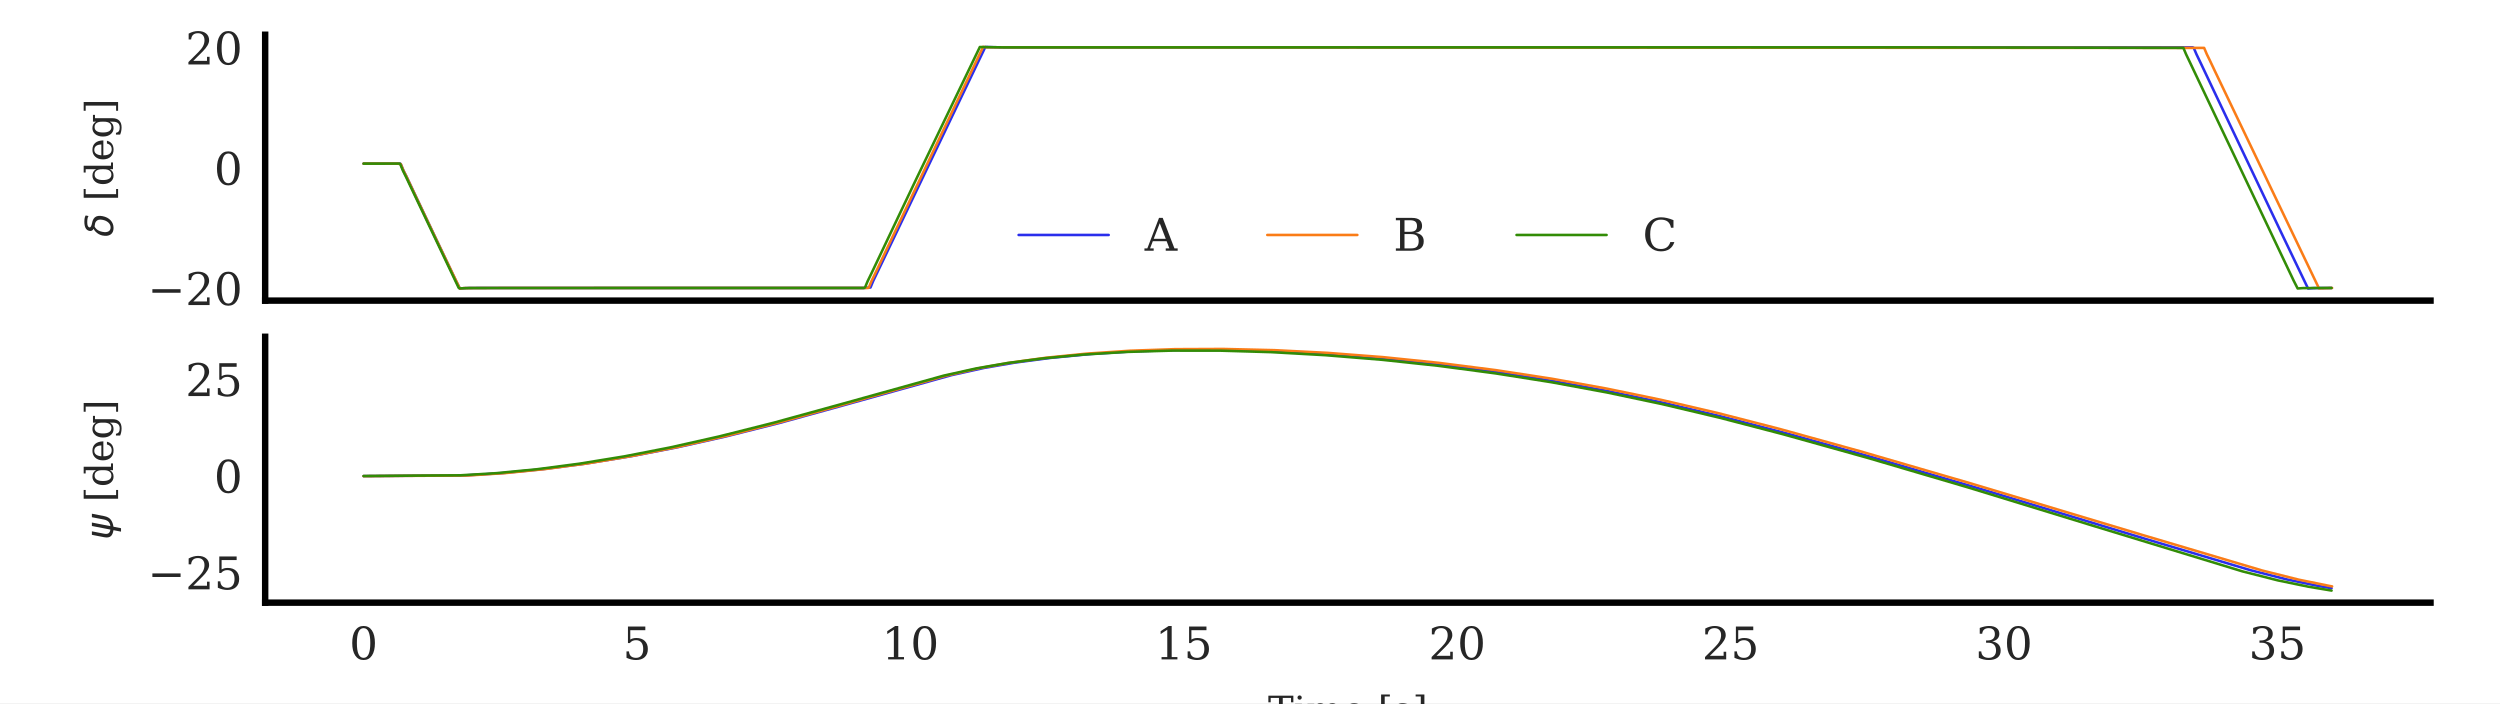
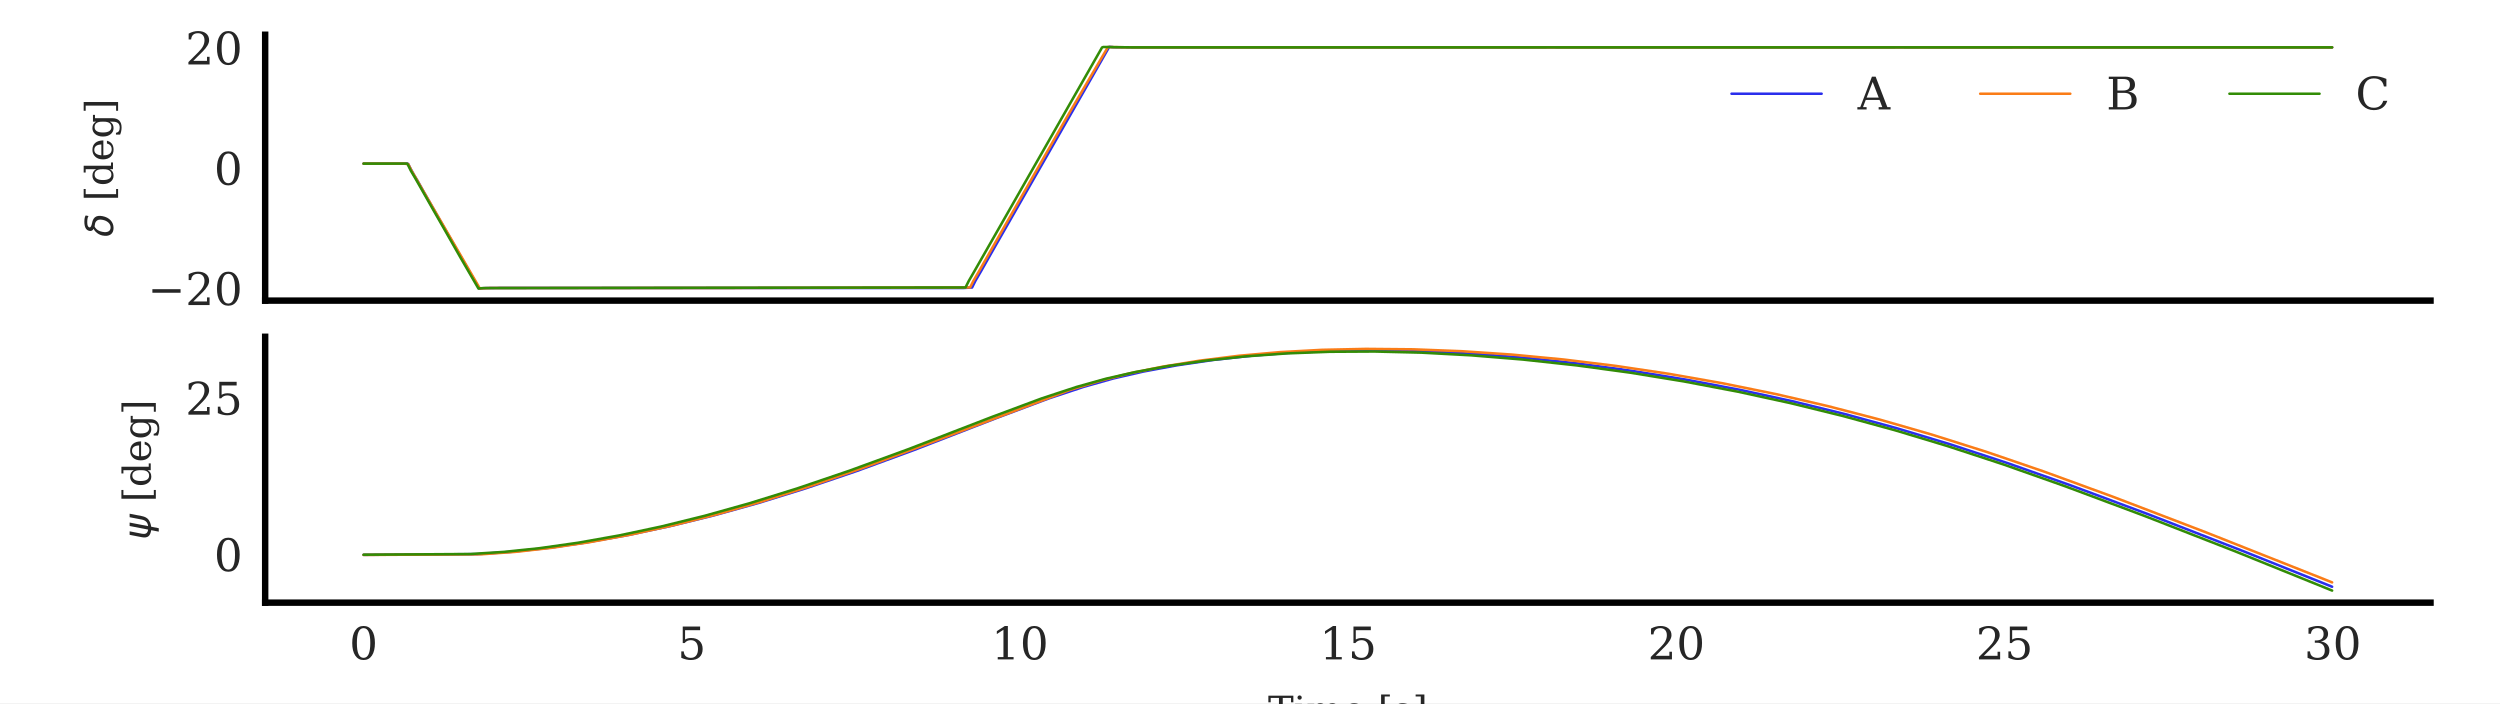
<svg xmlns="http://www.w3.org/2000/svg" xmlns:xlink="http://www.w3.org/1999/xlink" width="388.619pt" height="109.312pt" viewBox="0 0 388.619 109.312" version="1.1">
  <defs>
    <style type="text/css">*{stroke-linejoin: round; stroke-linecap: butt}</style>
  </defs>
  <g id="figure_1">
    <g id="patch_1">
      <path d="M 0 109.312  L 388.619 109.312  L 388.619 0  L 0 0  z " style="fill: #ffffff" />
    </g>
    <g id="axes_1">
      <g id="patch_2">
        <path d="M 41.22 46.73  L 377.819 46.73  L 377.819 5.4  L 41.22 5.4  z " style="fill: #ffffff" />
      </g>
      <g id="matplotlib.axis_1">
        <g id="xtick_1">
          <g id="line2d_1" />
        </g>
        <g id="xtick_2">
          <g id="line2d_2" />
        </g>
        <g id="xtick_3">
          <g id="line2d_3" />
        </g>
        <g id="xtick_4">
          <g id="line2d_4" />
        </g>
        <g id="xtick_5">
          <g id="line2d_5" />
        </g>
        <g id="xtick_6">
          <g id="line2d_6" />
        </g>
        <g id="xtick_7">
          <g id="line2d_7" />
        </g>
-         <g id="xtick_8">
-           <g id="line2d_8" />
-         </g>
      </g>
      <g id="matplotlib.axis_2">
        <g id="ytick_1">
-           <g id="line2d_9" />
+           <g id="line2d_8" />
          <g id="text_1">
            <g style="fill: #262626" transform="translate(22.94672 47.42455) scale(0.07 -0.07)">
              <defs>
                <path id="DejaVuSerif-2212" d="M 678 2259  L 4684 2259  L 4684 1753  L 678 1753  L 678 2259  z " transform="scale(0.015625)" />
                <path id="DejaVuSerif-32" d="M 819 3553  L 469 3553  L 469 4384  Q 803 4563 1142 4656  Q 1481 4750 1806 4750  Q 2534 4750 2956 4397  Q 3378 4044 3378 3438  Q 3378 2753 2422 1800  Q 2347 1728 2309 1691  L 1131 513  L 3078 513  L 3078 1088  L 3444 1088  L 3444 0  L 434 0  L 434 341  L 1850 1753  Q 2319 2222 2519 2614  Q 2719 3006 2719 3438  Q 2719 3909 2473 4175  Q 2228 4441 1797 4441  Q 1350 4441 1106 4219  Q 863 3997 819 3553  z " transform="scale(0.015625)" />
                <path id="DejaVuSerif-30" d="M 2034 219  Q 2513 219 2750 744  Q 2988 1269 2988 2328  Q 2988 3391 2750 3916  Q 2513 4441 2034 4441  Q 1556 4441 1318 3916  Q 1081 3391 1081 2328  Q 1081 1269 1318 744  Q 1556 219 2034 219  z M 2034 -91  Q 1275 -91 848 546  Q 422 1184 422 2328  Q 422 3475 848 4112  Q 1275 4750 2034 4750  Q 2797 4750 3222 4112  Q 3647 3475 3647 2328  Q 3647 1184 3222 546  Q 2797 -91 2034 -91  z " transform="scale(0.015625)" />
              </defs>
              <use xlink:href="#DejaVuSerif-2212" />
              <use xlink:href="#DejaVuSerif-32" x="83.789" />
              <use xlink:href="#DejaVuSerif-30" x="147.412" />
            </g>
          </g>
        </g>
        <g id="ytick_2">
-           <g id="line2d_10" />
+           <g id="line2d_9" />
          <g id="text_2">
            <g style="fill: #262626" transform="translate(33.26625 28.72265) scale(0.07 -0.07)">
              <use xlink:href="#DejaVuSerif-30" />
            </g>
          </g>
        </g>
        <g id="ytick_3">
-           <g id="line2d_11" />
+           <g id="line2d_10" />
          <g id="text_3">
            <g style="fill: #262626" transform="translate(28.8125 10.02075) scale(0.07 -0.07)">
              <use xlink:href="#DejaVuSerif-32" />
              <use xlink:href="#DejaVuSerif-30" x="63.623" />
            </g>
          </g>
        </g>
        <g id="text_4">
          <g style="fill: #262626" transform="translate(17.56672 36.83521) rotate(-90) scale(0.06 -0.06)">
            <defs>
              <path id="DejaVuSans-Oblique-3b4" d="M 3472 4053  Q 3197 4272 2450 4272  Q 1659 4272 1588 3906  Q 1531 3619 2328 3469  Q 2953 3353 3253 3003  Q 3616 2581 3447 1716  Q 3284 888 2763 400  Q 2238 -91 1488 -91  Q 741 -91 406 400  Q 72 888 241 1747  Q 363 2384 891 2900  Q 1097 3100 1353 3213  Q 913 3459 1000 3900  Q 1166 4750 2544 4750  Q 3234 4750 3566 4531  L 3472 4053  z M 1753 3056  Q 1525 2966 1306 2738  Q 969 2384 847 1747  Q 722 1113 919 756  Q 1119 397 1584 397  Q 2044 397 2381 759  Q 2722 1122 2838 1716  Q 2956 2338 2731 2638  Q 2491 2959 2103 2994  Q 1906 3013 1753 3056  z " transform="scale(0.015625)" />
              <path id="DejaVuSerif-20" transform="scale(0.015625)" />
              <path id="DejaVuSerif-5b" d="M 550 4863  L 2003 4863  L 2003 4531  L 1147 4531  L 1147 -513  L 2003 -513  L 2003 -844  L 550 -844  L 550 4863  z " transform="scale(0.015625)" />
              <path id="DejaVuSerif-64" d="M 3359 331  L 3909 331  L 3909 0  L 2784 0  L 2784 519  Q 2616 206 2355 57  Q 2094 -91 1709 -91  Q 1097 -91 708 395  Q 319 881 319 1663  Q 319 2444 706 2928  Q 1094 3413 1709 3413  Q 2094 3413 2355 3264  Q 2616 3116 2784 2803  L 2784 4531  L 2241 4531  L 2241 4863  L 3359 4863  L 3359 331  z M 2784 1497  L 2784 1825  Q 2784 2422 2554 2737  Q 2325 3053 1888 3053  Q 1444 3053 1217 2703  Q 991 2353 991 1663  Q 991 975 1217 622  Q 1444 269 1888 269  Q 2325 269 2554 583  Q 2784 897 2784 1497  z " transform="scale(0.015625)" />
              <path id="DejaVuSerif-65" d="M 3469 1600  L 991 1600  L 991 1575  Q 991 903 1244 561  Q 1497 219 1991 219  Q 2369 219 2611 417  Q 2853 616 2950 1006  L 3413 1006  Q 3275 459 2904 184  Q 2534 -91 1931 -91  Q 1203 -91 761 389  Q 319 869 319 1663  Q 319 2450 753 2931  Q 1188 3413 1894 3413  Q 2647 3413 3050 2948  Q 3453 2484 3469 1600  z M 2791 1931  Q 2772 2513 2545 2808  Q 2319 3103 1894 3103  Q 1497 3103 1269 2806  Q 1041 2509 991 1931  L 2791 1931  z " transform="scale(0.015625)" />
              <path id="DejaVuSerif-67" d="M 3359 2988  L 3359 72  Q 3359 -644 2965 -1033  Q 2572 -1422 1844 -1422  Q 1516 -1422 1216 -1362  Q 916 -1303 641 -1184  L 641 -488  L 941 -488  Q 997 -813 1206 -963  Q 1416 -1113 1806 -1113  Q 2313 -1113 2548 -827  Q 2784 -541 2784 72  L 2784 519  Q 2616 206 2355 57  Q 2094 -91 1709 -91  Q 1097 -91 708 395  Q 319 881 319 1663  Q 319 2444 706 2928  Q 1094 3413 1709 3413  Q 2094 3413 2355 3264  Q 2616 3116 2784 2803  L 2784 3322  L 3909 3322  L 3909 2988  L 3359 2988  z M 2784 1825  Q 2784 2422 2554 2737  Q 2325 3053 1888 3053  Q 1444 3053 1217 2703  Q 991 2353 991 1663  Q 991 975 1217 622  Q 1444 269 1888 269  Q 2325 269 2554 583  Q 2784 897 2784 1497  L 2784 1825  z " transform="scale(0.015625)" />
              <path id="DejaVuSerif-5d" d="M 1947 4863  L 1947 -844  L 494 -844  L 494 -513  L 1350 -513  L 1350 4531  L 494 4531  L 494 4863  L 1947 4863  z " transform="scale(0.015625)" />
            </defs>
            <use xlink:href="#DejaVuSans-Oblique-3b4" transform="translate(0 0.015625)" />
            <use xlink:href="#DejaVuSerif-20" transform="translate(61.18164 0.015625)" />
            <use xlink:href="#DejaVuSerif-5b" transform="translate(92.96875 0.015625)" />
            <use xlink:href="#DejaVuSerif-64" transform="translate(131.9824 0.015625)" />
            <use xlink:href="#DejaVuSerif-65" transform="translate(195.9961 0.015625)" />
            <use xlink:href="#DejaVuSerif-67" transform="translate(255.1758 0.015625)" />
            <use xlink:href="#DejaVuSerif-5d" transform="translate(319.1895 0.015625)" />
          </g>
        </g>
      </g>
+       <g id="line2d_11">
+         <path d="M 56.52 25.434  L 63.356 25.434  L 63.458 25.51  L 63.866 26.317  L 64.377 27.245  L 64.887 28.08  L 65.805 29.726  L 68.254 34.014  L 74.478 44.844  L 75.6 44.78  L 77.641 44.766  L 108.761 44.764  L 119.067 44.764  L 149.779 44.765  L 151.106 44.688  L 151.615 43.668  L 152.534 42.088  L 155.085 37.597  L 172.43 7.279  L 173.145 7.346  L 181.818 7.362  L 212.121 7.361  L 218.346 7.361  L 233.855 7.361  L 244.16 7.362  L 275.382 7.361  L 285.688 7.362  L 290.892 7.361  L 298.646 7.36  L 314.257 7.361  L 344.97 7.361  L 355.173 7.361  L 362.519 7.362  L 362.519 7.362  " clip-path="url(#pf65af6b427)" style="fill: none; stroke: #2a2eec; stroke-width: 0.4; stroke-linecap: round" />
+       </g>
      <g id="line2d_12">
-         <path d="M 56.52 25.434  L 62.215 25.434  L 62.3 25.51  L 62.725 26.544  L 63.15 27.376  L 65.105 31.513  L 70.885 43.676  L 71.48 44.844  L 72.415 44.78  L 74.115 44.766  L 100.04 44.764  L 108.625 44.764  L 134.21 44.765  L 135.315 44.688  L 135.74 43.668  L 136.59 41.899  L 153.165 7.302  L 155.46 7.363  L 160.645 7.364  L 167.275 7.361  L 180.11 7.361  L 188.61 7.36  L 193.795 7.362  L 219.805 7.361  L 232.725 7.361  L 258.65 7.36  L 265.11 7.362  L 278.03 7.361  L 303.614 7.362  L 310.074 7.361  L 335.659 7.36  L 340.844 7.361  L 341.014 7.446  L 341.439 8.442  L 342.119 9.855  L 343.904 13.624  L 352.744 32.231  L 354.954 36.876  L 358.779 44.847  L 359.715 44.783  L 362.434 44.763  L 362.434 44.763  " clip-path="url(#p3e5d89dca1)" style="fill: none; stroke: #2a2eec; stroke-width: 0.4; stroke-linecap: round" />
+         <path d="M 56.52 25.434  L 62.744 25.432  L 63.458 25.508  L 63.968 26.544  L 64.274 27.047  L 65.601 29.359  L 74.58 44.828  L 76.314 44.769  L 106.108 44.766  L 113.863 44.764  L 150.799 44.684  L 151.31 43.672  L 152.126 42.274  L 155.697 35.99  L 158.146 31.701  L 164.268 20.979  L 165.798 18.292  L 172.226 7.311  L 175.185 7.36  L 190.694 7.361  L 205.795 7.361  L 213.448 7.36  L 223.957 7.363  L 239.671 7.361  L 270.383 7.361  L 301.197 7.361  L 362.519 7.363  L 362.519 7.363  " clip-path="url(#pf65af6b427)" style="fill: none; stroke: #fa7c17; stroke-width: 0.4; stroke-linecap: round" />
      </g>
      <g id="line2d_13">
-         <path d="M 56.52 25.434  L 61.705 25.432  L 62.3 25.508  L 62.725 26.544  L 63.15 27.378  L 64.68 30.629  L 67.995 37.595  L 71.48 44.852  L 72.075 44.786  L 78.195 44.764  L 103.695 44.764  L 108.88 44.766  L 115.34 44.765  L 134.975 44.766  L 135.06 44.684  L 135.485 43.672  L 136.25 42.088  L 138.12 38.139  L 141.775 30.452  L 145.6 22.403  L 152.825 7.283  L 153.335 7.348  L 342.629 7.449  L 343.054 8.452  L 343.479 9.318  L 344.329 11.113  L 360.479 44.822  L 362.519 44.764  L 362.519 44.764  " clip-path="url(#p3e5d89dca1)" style="fill: none; stroke: #fa7c17; stroke-width: 0.4; stroke-linecap: round" />
-       </g>
-       <g id="line2d_14">
-         <path d="M 56.52 25.434  L 62.13 25.433  L 62.215 25.501  L 62.64 26.542  L 63.15 27.573  L 63.745 28.831  L 71.31 44.76  L 71.48 44.827  L 73.01 44.772  L 97.15 44.765  L 103.61 44.765  L 129.11 44.764  L 134.295 44.766  L 134.465 44.684  L 134.89 43.669  L 135.57 42.27  L 139.99 32.959  L 142.455 27.78  L 152.315 7.305  L 156.225 7.365  L 169.485 7.361  L 177.985 7.362  L 190.905 7.361  L 197.365 7.362  L 210.285 7.36  L 223.205 7.362  L 229.665 7.361  L 242.5 7.362  L 255.42 7.36  L 264.005 7.361  L 270.465 7.36  L 296.474 7.361  L 339.4 7.445  L 339.825 8.446  L 340.419 9.689  L 344.754 18.816  L 347.389 24.351  L 356.569 43.675  L 357.164 44.841  L 358.014 44.785  L 360.734 44.766  L 362.434 44.765  L 362.434 44.765  " clip-path="url(#p3e5d89dca1)" style="fill: none; stroke: #328c06; stroke-width: 0.4; stroke-linecap: round" />
+         <path d="M 56.52 25.434  L 63.254 25.433  L 63.356 25.501  L 63.867 26.542  L 64.479 27.573  L 65.091 28.642  L 67.54 32.955  L 68.662 34.909  L 71.621 40.105  L 74.376 44.851  L 75.09 44.78  L 150.085 44.684  L 150.595 43.669  L 151.309 42.438  L 153.35 38.862  L 157.329 31.89  L 159.37 28.309  L 171.308 7.379  L 171.512 7.305  L 176.206 7.365  L 192.123 7.361  L 202.326 7.362  L 217.835 7.361  L 225.59 7.362  L 241.099 7.36  L 256.608 7.362  L 264.363 7.361  L 279.77 7.362  L 295.279 7.36  L 305.585 7.361  L 313.339 7.36  L 344.561 7.361  L 362.519 7.362  L 362.519 7.362  " clip-path="url(#pf65af6b427)" style="fill: none; stroke: #328c06; stroke-width: 0.4; stroke-linecap: round" />
      </g>
      <g id="patch_3">
        <path d="M 41.22 46.73  L 41.22 5.4  " style="fill: none; stroke: #000000; stroke-linejoin: miter; stroke-linecap: square" />
      </g>
      <g id="patch_4">
        <path d="M 41.22 46.73  L 377.819 46.73  " style="fill: none; stroke: #000000; stroke-linejoin: miter; stroke-linecap: square" />
      </g>
      <g id="legend_1">
+         <g id="line2d_14">
+           <path d="M 269.164 14.569  L 276.164 14.569  L 283.164 14.569  " style="fill: none; stroke: #2a2eec; stroke-width: 0.4; stroke-linecap: round" />
+         </g>
+         <g id="text_5">
+           <g style="fill: #262626" transform="translate(288.764 17.01891) scale(0.07 -0.07)">
+             <defs>
+               <path id="DejaVuSerif-41" d="M 1281 1691  L 2994 1691  L 2138 3909  L 1281 1691  z M -38 0  L -38 331  L 372 331  L 2034 4666  L 2559 4666  L 4225 331  L 4684 331  L 4684 0  L 2988 0  L 2988 331  L 3506 331  L 3116 1356  L 1153 1356  L 763 331  L 1275 331  L 1275 0  L -38 0  z " transform="scale(0.015625)" />
+             </defs>
+             <use xlink:href="#DejaVuSerif-41" />
+           </g>
+         </g>
        <g id="line2d_15">
-           <path d="M 158.342 36.525  L 165.342 36.525  L 172.342 36.525  " style="fill: none; stroke: #2a2eec; stroke-width: 0.4; stroke-linecap: round" />
-         </g>
-         <g id="text_5">
-           <g style="fill: #262626" transform="translate(177.942 38.97463) scale(0.07 -0.07)">
-             <defs>
-               <path id="DejaVuSerif-41" d="M 1281 1691  L 2994 1691  L 2138 3909  L 1281 1691  z M -38 0  L -38 331  L 372 331  L 2034 4666  L 2559 4666  L 4225 331  L 4684 331  L 4684 0  L 2988 0  L 2988 331  L 3506 331  L 3116 1356  L 1153 1356  L 763 331  L 1275 331  L 1275 0  L -38 0  z " transform="scale(0.015625)" />
-             </defs>
-             <use xlink:href="#DejaVuSerif-41" />
+           <path d="M 307.819 14.569  L 314.819 14.569  L 321.819 14.569  " style="fill: none; stroke: #fa7c17; stroke-width: 0.4; stroke-linecap: round" />
+         </g>
+         <g id="text_6">
+           <g style="fill: #262626" transform="translate(327.4193 17.01891) scale(0.07 -0.07)">
+             <defs>
+               <path id="DejaVuSerif-42" d="M 1581 331  L 2516 331  Q 3078 331 3337 575  Q 3597 819 3597 1350  Q 3597 1878 3339 2120  Q 3081 2363 2516 2363  L 1581 2363  L 1581 331  z M 1581 2694  L 2375 2694  Q 2888 2694 3123 2891  Q 3359 3088 3359 3513  Q 3359 3941 3123 4136  Q 2888 4331 2375 4331  L 1581 4331  L 1581 2694  z M 353 0  L 353 331  L 947 331  L 947 4331  L 353 4331  L 353 4666  L 2656 4666  Q 3363 4666 3720 4377  Q 4078 4088 4078 3513  Q 4078 3097 3829 2850  Q 3581 2603 3103 2547  Q 3697 2472 4005 2167  Q 4313 1863 4313 1350  Q 4313 656 3875 328  Q 3438 0 2509 0  L 353 0  z " transform="scale(0.015625)" />
+             </defs>
+             <use xlink:href="#DejaVuSerif-42" />
          </g>
        </g>
        <g id="line2d_16">
-           <path d="M 196.997 36.525  L 203.997 36.525  L 210.997 36.525  " style="fill: none; stroke: #fa7c17; stroke-width: 0.4; stroke-linecap: round" />
-         </g>
-         <g id="text_6">
-           <g style="fill: #262626" transform="translate(216.5973 38.97463) scale(0.07 -0.07)">
-             <defs>
-               <path id="DejaVuSerif-42" d="M 1581 331  L 2516 331  Q 3078 331 3337 575  Q 3597 819 3597 1350  Q 3597 1878 3339 2120  Q 3081 2363 2516 2363  L 1581 2363  L 1581 331  z M 1581 2694  L 2375 2694  Q 2888 2694 3123 2891  Q 3359 3088 3359 3513  Q 3359 3941 3123 4136  Q 2888 4331 2375 4331  L 1581 4331  L 1581 2694  z M 353 0  L 353 331  L 947 331  L 947 4331  L 353 4331  L 353 4666  L 2656 4666  Q 3363 4666 3720 4377  Q 4078 4088 4078 3513  Q 4078 3097 3829 2850  Q 3581 2603 3103 2547  Q 3697 2472 4005 2167  Q 4313 1863 4313 1350  Q 4313 656 3875 328  Q 3438 0 2509 0  L 353 0  z " transform="scale(0.015625)" />
-             </defs>
-             <use xlink:href="#DejaVuSerif-42" />
-           </g>
-         </g>
-         <g id="line2d_17">
-           <path d="M 235.741 36.525  L 242.741 36.525  L 249.741 36.525  " style="fill: none; stroke: #328c06; stroke-width: 0.4; stroke-linecap: round" />
+           <path d="M 346.563 14.569  L 353.563 14.569  L 360.563 14.569  " style="fill: none; stroke: #328c06; stroke-width: 0.4; stroke-linecap: round" />
        </g>
        <g id="text_7">
-           <g style="fill: #262626" transform="translate(255.3412 38.97463) scale(0.07 -0.07)">
+           <g style="fill: #262626" transform="translate(366.1632 17.01891) scale(0.07 -0.07)">
            <defs>
              <path id="DejaVuSerif-43" d="M 4513 1234  Q 4306 581 3820 245  Q 3334 -91 2591 -91  Q 2134 -91 1743 65  Q 1353 222 1050 525  Q 700 875 529 1320  Q 359 1766 359 2328  Q 359 3416 987 4083  Q 1616 4750 2644 4750  Q 3025 4750 3456 4650  Q 3888 4550 4384 4347  L 4384 3272  L 4031 3272  Q 3916 3859 3567 4137  Q 3219 4416 2591 4416  Q 1844 4416 1459 3886  Q 1075 3356 1075 2328  Q 1075 1303 1459 773  Q 1844 244 2591 244  Q 3113 244 3450 492  Q 3788 741 3938 1234  L 4513 1234  z " transform="scale(0.015625)" />
            </defs>
            <use xlink:href="#DejaVuSerif-43" />
          </g>
        </g>
      </g>
    </g>
    <g id="axes_2">
      <g id="patch_5">
        <path d="M 41.22 93.682  L 377.819 93.682  L 377.819 52.351  L 41.22 52.351  z " style="fill: #ffffff" />
      </g>
      <g id="matplotlib.axis_3">
-         <g id="xtick_9">
-           <g id="line2d_18" />
+         <g id="xtick_8">
+           <g id="line2d_17" />
          <g id="text_8">
            <g style="fill: #262626" transform="translate(54.29309 102.5005) scale(0.07 -0.07)">
              <use xlink:href="#DejaVuSerif-30" />
            </g>
          </g>
        </g>
+         <g id="xtick_9">
+           <g id="line2d_18" />
+           <g id="text_9">
+             <g style="fill: #262626" transform="translate(105.31 102.5005) scale(0.07 -0.07)">
+               <defs>
+                 <path id="DejaVuSerif-35" d="M 3219 4666  L 3219 4153  L 1081 4153  L 1081 2816  Q 1244 2928 1461 2984  Q 1678 3041 1947 3041  Q 2703 3041 3140 2622  Q 3578 2203 3578 1478  Q 3578 738 3136 323  Q 2694 -91 1894 -91  Q 1572 -91 1234 -12  Q 897 66 544 225  L 544 1131  L 897 1131  Q 925 688 1179 453  Q 1434 219 1894 219  Q 2388 219 2653 544  Q 2919 869 2919 1478  Q 2919 2084 2655 2407  Q 2391 2731 1894 2731  Q 1613 2731 1398 2631  Q 1184 2531 1019 2322  L 750 2322  L 750 4666  L 3219 4666  z " transform="scale(0.015625)" />
+               </defs>
+               <use xlink:href="#DejaVuSerif-35" />
+             </g>
+           </g>
+         </g>
        <g id="xtick_10">
          <g id="line2d_19" />
-           <g id="text_9">
-             <g style="fill: #262626" transform="translate(96.79301 102.5005) scale(0.07 -0.07)">
-               <defs>
-                 <path id="DejaVuSerif-35" d="M 3219 4666  L 3219 4153  L 1081 4153  L 1081 2816  Q 1244 2928 1461 2984  Q 1678 3041 1947 3041  Q 2703 3041 3140 2622  Q 3578 2203 3578 1478  Q 3578 738 3136 323  Q 2694 -91 1894 -91  Q 1572 -91 1234 -12  Q 897 66 544 225  L 544 1131  L 897 1131  Q 925 688 1179 453  Q 1434 219 1894 219  Q 2388 219 2653 544  Q 2919 869 2919 1478  Q 2919 2084 2655 2407  Q 2391 2731 1894 2731  Q 1613 2731 1398 2631  Q 1184 2531 1019 2322  L 750 2322  L 750 4666  L 3219 4666  z " transform="scale(0.015625)" />
-               </defs>
-               <use xlink:href="#DejaVuSerif-35" />
+           <g id="text_10">
+             <g style="fill: #262626" transform="translate(154.1 102.5005) scale(0.07 -0.07)">
+               <defs>
+                 <path id="DejaVuSerif-31" d="M 909 0  L 909 331  L 1722 331  L 1722 4213  L 781 3603  L 781 4013  L 1919 4750  L 2350 4750  L 2350 331  L 3163 331  L 3163 0  L 909 0  z " transform="scale(0.015625)" />
+               </defs>
+               <use xlink:href="#DejaVuSerif-31" />
+               <use xlink:href="#DejaVuSerif-30" x="63.623" />
            </g>
          </g>
        </g>
        <g id="xtick_11">
          <g id="line2d_20" />
-           <g id="text_10">
-             <g style="fill: #262626" transform="translate(137.0661 102.5005) scale(0.07 -0.07)">
-               <defs>
-                 <path id="DejaVuSerif-31" d="M 909 0  L 909 331  L 1722 331  L 1722 4213  L 781 3603  L 781 4013  L 1919 4750  L 2350 4750  L 2350 331  L 3163 331  L 3163 0  L 909 0  z " transform="scale(0.015625)" />
-               </defs>
+           <g id="text_11">
+             <g style="fill: #262626" transform="translate(205.1169 102.5005) scale(0.07 -0.07)">
              <use xlink:href="#DejaVuSerif-31" />
-               <use xlink:href="#DejaVuSerif-30" x="63.623" />
+               <use xlink:href="#DejaVuSerif-35" x="63.623" />
            </g>
          </g>
        </g>
        <g id="xtick_12">
          <g id="line2d_21" />
-           <g id="text_11">
-             <g style="fill: #262626" transform="translate(179.566 102.5005) scale(0.07 -0.07)">
-               <use xlink:href="#DejaVuSerif-31" />
-               <use xlink:href="#DejaVuSerif-35" x="63.623" />
+           <g id="text_12">
+             <g style="fill: #262626" transform="translate(256.1338 102.5005) scale(0.07 -0.07)">
+               <use xlink:href="#DejaVuSerif-32" />
+               <use xlink:href="#DejaVuSerif-30" x="63.623" />
            </g>
          </g>
        </g>
        <g id="xtick_13">
          <g id="line2d_22" />
-           <g id="text_12">
-             <g style="fill: #262626" transform="translate(222.0659 102.5005) scale(0.07 -0.07)">
-               <use xlink:href="#DejaVuSerif-32" />
-               <use xlink:href="#DejaVuSerif-30" x="63.623" />
+           <g id="text_13">
+             <g style="fill: #262626" transform="translate(307.1507 102.5005) scale(0.07 -0.07)">
+               <use xlink:href="#DejaVuSerif-32" />
+               <use xlink:href="#DejaVuSerif-35" x="63.623" />
            </g>
          </g>
        </g>
        <g id="xtick_14">
          <g id="line2d_23" />
-           <g id="text_13">
-             <g style="fill: #262626" transform="translate(264.5658 102.5005) scale(0.07 -0.07)">
-               <use xlink:href="#DejaVuSerif-32" />
-               <use xlink:href="#DejaVuSerif-35" x="63.623" />
-             </g>
-           </g>
-         </g>
-         <g id="xtick_15">
-           <g id="line2d_24" />
          <g id="text_14">
-             <g style="fill: #262626" transform="translate(307.0657 102.5005) scale(0.07 -0.07)">
+             <g style="fill: #262626" transform="translate(358.1676 102.5005) scale(0.07 -0.07)">
              <defs>
                <path id="DejaVuSerif-33" d="M 622 4469  Q 988 4606 1323 4678  Q 1659 4750 1953 4750  Q 2638 4750 3022 4454  Q 3406 4159 3406 3634  Q 3406 3213 3140 2930  Q 2875 2647 2388 2547  Q 2963 2466 3280 2130  Q 3597 1794 3597 1259  Q 3597 606 3158 257  Q 2719 -91 1894 -91  Q 1528 -91 1179 -12  Q 831 66 488 225  L 488 1131  L 838 1131  Q 869 681 1141 450  Q 1413 219 1906 219  Q 2384 219 2661 495  Q 2938 772 2938 1253  Q 2938 1803 2653 2086  Q 2369 2369 1819 2369  L 1522 2369  L 1522 2688  L 1678 2688  Q 2225 2688 2498 2914  Q 2772 3141 2772 3597  Q 2772 4006 2547 4223  Q 2322 4441 1900 4441  Q 1478 4441 1245 4241  Q 1013 4041 972 3647  L 622 3647  L 622 4469  z " transform="scale(0.015625)" />
              </defs>
              <use xlink:href="#DejaVuSerif-33" />
              <use xlink:href="#DejaVuSerif-30" x="63.623" />
            </g>
          </g>
        </g>
-         <g id="xtick_16">
-           <g id="line2d_25" />
-           <g id="text_15">
-             <g style="fill: #262626" transform="translate(349.5656 102.5005) scale(0.07 -0.07)">
-               <use xlink:href="#DejaVuSerif-33" />
-               <use xlink:href="#DejaVuSerif-35" x="63.623" />
-             </g>
-           </g>
-         </g>
-         <g id="text_16">
+         <g id="text_15">
          <g style="fill: #262626" transform="translate(197.1048 112.5153) scale(0.06 -0.06)">
            <defs>
              <path id="DejaVuSerif-54" d="M 1222 0  L 1222 331  L 1819 331  L 1819 4294  L 447 4294  L 447 3566  L 63 3566  L 63 4666  L 4206 4666  L 4206 3566  L 3822 3566  L 3822 4294  L 2450 4294  L 2450 331  L 3047 331  L 3047 0  L 1222 0  z " transform="scale(0.015625)" />
              <path id="DejaVuSerif-69" d="M 622 4353  Q 622 4497 726 4603  Q 831 4709 978 4709  Q 1122 4709 1226 4603  Q 1331 4497 1331 4353  Q 1331 4206 1228 4103  Q 1125 4000 978 4000  Q 831 4000 726 4103  Q 622 4206 622 4353  z M 1356 331  L 1900 331  L 1900 0  L 231 0  L 231 331  L 781 331  L 781 2988  L 231 2988  L 231 3322  L 1356 3322  L 1356 331  z " transform="scale(0.015625)" />
              <path id="DejaVuSerif-6d" d="M 3316 2675  Q 3481 3041 3739 3227  Q 3997 3413 4341 3413  Q 4863 3413 5119 3089  Q 5375 2766 5375 2113  L 5375 331  L 5894 331  L 5894 0  L 4300 0  L 4300 331  L 4800 331  L 4800 2047  Q 4800 2556 4650 2772  Q 4500 2988 4153 2988  Q 3769 2988 3567 2697  Q 3366 2406 3366 1850  L 3366 331  L 3866 331  L 3866 0  L 2291 0  L 2291 331  L 2791 331  L 2791 2069  Q 2791 2566 2641 2777  Q 2491 2988 2144 2988  Q 1759 2988 1557 2697  Q 1356 2406 1356 1850  L 1356 331  L 1856 331  L 1856 0  L 263 0  L 263 331  L 781 331  L 781 2994  L 231 2994  L 231 3322  L 1356 3322  L 1356 2731  Q 1516 3063 1762 3238  Q 2009 3413 2322 3413  Q 2709 3413 2968 3220  Q 3228 3028 3316 2675  z " transform="scale(0.015625)" />
              <path id="DejaVuSerif-73" d="M 359 184  L 359 959  L 691 959  Q 703 588 923 403  Q 1144 219 1575 219  Q 1963 219 2166 364  Q 2369 509 2369 788  Q 2369 1006 2220 1140  Q 2072 1275 1594 1428  L 1178 1569  Q 750 1706 558 1912  Q 366 2119 366 2438  Q 366 2894 700 3153  Q 1034 3413 1625 3413  Q 1888 3413 2178 3344  Q 2469 3275 2778 3144  L 2778 2419  L 2447 2419  Q 2434 2741 2221 2922  Q 2009 3103 1644 3103  Q 1281 3103 1095 2975  Q 909 2847 909 2591  Q 909 2381 1050 2254  Q 1191 2128 1613 1997  L 2069 1856  Q 2541 1709 2748 1489  Q 2956 1269 2956 922  Q 2956 450 2595 179  Q 2234 -91 1600 -91  Q 1278 -91 972 -22  Q 666 47 359 184  z " transform="scale(0.015625)" />
            </defs>
            <use xlink:href="#DejaVuSerif-54" />
            <use xlink:href="#DejaVuSerif-69" x="66.699" />
            <use xlink:href="#DejaVuSerif-6d" x="98.682" />
            <use xlink:href="#DejaVuSerif-65" x="193.506" />
            <use xlink:href="#DejaVuSerif-20" x="252.686" />
            <use xlink:href="#DejaVuSerif-5b" x="284.473" />
            <use xlink:href="#DejaVuSerif-73" x="323.486" />
            <use xlink:href="#DejaVuSerif-5d" x="374.805" />
          </g>
        </g>
      </g>
      <g id="matplotlib.axis_4">
        <g id="ytick_4">
-           <g id="line2d_26" />
+           <g id="line2d_24" />
+           <g id="text_16">
+             <g style="fill: #262626" transform="translate(33.26625 88.77791) scale(0.07 -0.07)">
+               <use xlink:href="#DejaVuSerif-30" />
+             </g>
+           </g>
+         </g>
+         <g id="ytick_5">
+           <g id="line2d_25" />
          <g id="text_17">
-             <g style="fill: #262626" transform="translate(22.94672 91.60741) scale(0.07 -0.07)">
-               <use xlink:href="#DejaVuSerif-2212" />
-               <use xlink:href="#DejaVuSerif-32" x="83.789" />
-               <use xlink:href="#DejaVuSerif-35" x="147.412" />
-             </g>
-           </g>
-         </g>
-         <g id="ytick_5">
-           <g id="line2d_27" />
-           <g id="text_18">
-             <g style="fill: #262626" transform="translate(33.26625 76.58567) scale(0.07 -0.07)">
-               <use xlink:href="#DejaVuSerif-30" />
-             </g>
-           </g>
-         </g>
-         <g id="ytick_6">
-           <g id="line2d_28" />
-           <g id="text_19">
-             <g style="fill: #262626" transform="translate(28.8125 61.56394) scale(0.07 -0.07)">
+             <g style="fill: #262626" transform="translate(28.8125 64.45761) scale(0.07 -0.07)">
              <use xlink:href="#DejaVuSerif-32" />
              <use xlink:href="#DejaVuSerif-35" x="63.623" />
            </g>
          </g>
        </g>
-         <g id="text_20">
-           <g style="fill: #262626" transform="translate(17.56672 83.90635) rotate(-90) scale(0.06 -0.06)">
+         <g id="text_18">
+           <g style="fill: #262626" transform="translate(23.4325 83.90635) rotate(-90) scale(0.06 -0.06)">
            <defs>
              <path id="DejaVuSans-Oblique-3c8" d="M 1591 -78  Q 891 38 616 341  Q 278 713 425 1472  L 819 3500  L 1400 3500  L 1009 1494  Q 900 922 1119 684  Q 1313 478 1691 434  L 2284 3500  L 2856 3500  L 2263 438  Q 2681 481 2928 688  Q 3247 950 3353 1497  L 3741 3500  L 4322 3500  L 3928 1475  Q 3775 688 3300 344  Q 2872 34 2163 -75  L 1919 -1331  L 1347 -1331  L 1591 -78  z " transform="scale(0.015625)" />
            </defs>
            <use xlink:href="#DejaVuSans-Oblique-3c8" transform="translate(0 0.015625)" />
            <use xlink:href="#DejaVuSerif-20" transform="translate(65.9668 0.015625)" />
            <use xlink:href="#DejaVuSerif-5b" transform="translate(97.75391 0.015625)" />
            <use xlink:href="#DejaVuSerif-64" transform="translate(136.7676 0.015625)" />
            <use xlink:href="#DejaVuSerif-65" transform="translate(200.7812 0.015625)" />
            <use xlink:href="#DejaVuSerif-67" transform="translate(259.9609 0.015625)" />
            <use xlink:href="#DejaVuSerif-5d" transform="translate(323.9746 0.015625)" />
          </g>
        </g>
      </g>
-       <g id="line2d_29">
-         <path d="M 56.52 74.007  L 72.33 73.897  L 78.025 73.548  L 84.315 72.938  L 91.115 72.052  L 98.17 70.908  L 105.31 69.527  L 112.875 67.835  L 121.205 65.739  L 130.895 63.063  L 147.895 58.317  L 152.995 57.189  L 157.755 56.367  L 163.365 55.627  L 169.655 55.022  L 176.285 54.611  L 183.255 54.402  L 190.735 54.401  L 198.555 54.623  L 206.8 55.08  L 215.215 55.77  L 224.055 56.72  L 232.98 57.902  L 241.65 59.275  L 250.15 60.842  L 258.735 62.653  L 267.745 64.784  L 278.03 67.456  L 291.205 71.125  L 307.949 76.027  L 333.449 83.752  L 349.854 88.644  L 355.549 90.086  L 360.309 91.069  L 362.434 91.437  L 362.434 91.437  " clip-path="url(#p77b993e353)" style="fill: none; stroke: #2a2eec; stroke-width: 0.4; stroke-linecap: round" />
-       </g>
-       <g id="line2d_30">
-         <path d="M 56.52 74.017  L 72.84 73.909  L 78.535 73.542  L 84.74 72.917  L 91.455 72.013  L 98.425 70.851  L 105.565 69.434  L 113.215 67.686  L 121.8 65.489  L 132 62.639  L 147.13 58.385  L 152.315 57.21  L 157.075 56.364  L 162.685 55.598  L 168.975 54.965  L 175.69 54.517  L 182.66 54.275  L 190.14 54.243  L 198.13 54.432  L 206.375 54.851  L 214.96 55.511  L 223.63 56.4  L 232.555 57.54  L 241.225 58.87  L 249.725 60.4  L 258.225 62.156  L 267.065 64.215  L 276.585 66.663  L 289.164 70.146  L 306.249 75.114  L 332.854 83.105  L 351.639 88.68  L 357.334 90.108  L 362.179 91.095  L 362.519 91.156  L 362.519 91.156  " clip-path="url(#p77b993e353)" style="fill: none; stroke: #fa7c17; stroke-width: 0.4; stroke-linecap: round" />
-       </g>
-       <g id="line2d_31">
-         <path d="M 56.52 73.995  L 71.565 73.884  L 77.175 73.549  L 83.38 72.95  L 90.01 72.086  L 96.98 70.952  L 104.12 69.564  L 111.77 67.847  L 120.355 65.687  L 130.47 62.902  L 146.705 58.388  L 151.805 57.258  L 156.565 56.438  L 162.175 55.705  L 168.465 55.112  L 175.18 54.705  L 182.235 54.501  L 189.715 54.51  L 197.62 54.742  L 206.035 55.215  L 214.875 55.935  L 223.63 56.873  L 232.47 58.044  L 241.14 59.414  L 249.725 60.996  L 258.31 62.806  L 267.32 64.938  L 277.18 67.507  L 290.355 71.186  L 305.909 75.765  L 325.714 81.837  L 348.579 88.818  L 354.104 90.224  L 358.864 91.208  L 362.434 91.803  L 362.434 91.803  " clip-path="url(#p77b993e353)" style="fill: none; stroke: #328c06; stroke-width: 0.4; stroke-linecap: round" />
+       <g id="line2d_26">
+         <path d="M 56.52 86.249  L 74.172 86.138  L 79.376 85.793  L 85.09 85.186  L 91.211 84.309  L 97.64 83.164  L 104.272 81.758  L 111.006 80.105  L 117.944 78.172  L 125.291 75.893  L 133.249 73.189  L 142.126 69.934  L 154.881 64.988  L 163.043 61.928  L 168.451 60.133  L 173.043 58.835  L 177.634 57.775  L 182.838 56.803  L 188.654 55.945  L 194.776 55.27  L 201.102 54.798  L 207.734 54.529  L 214.774 54.469  L 222.019 54.631  L 229.569 55.023  L 237.426 55.655  L 245.384 56.519  L 253.649 57.643  L 262.118 59.019  L 270.485 60.603  L 278.647 62.374  L 286.81 64.372  L 294.871 66.575  L 303.238 69.094  L 312.013 71.973  L 321.91 75.458  L 334.052 79.981  L 348.847 85.732  L 362.519 91.209  L 362.519 91.209  " clip-path="url(#p2aaf4cfb56)" style="fill: none; stroke: #2a2eec; stroke-width: 0.4; stroke-linecap: round" />
+       </g>
+       <g id="line2d_27">
+         <path d="M 56.52 86.265  L 74.886 86.158  L 80.09 85.788  L 85.702 85.164  L 91.722 84.268  L 98.15 83.083  L 104.782 81.632  L 111.516 79.928  L 118.454 77.942  L 125.903 75.579  L 134.168 72.717  L 143.555 69.224  L 166.308 60.619  L 171.206 59.139  L 175.695 58.019  L 180.797 56.984  L 186.511 56.059  L 192.633 55.297  L 198.959 54.737  L 205.489 54.382  L 212.325 54.234  L 219.672 54.302  L 227.222 54.594  L 234.977 55.115  L 243.038 55.882  L 251.2 56.881  L 259.465 58.116  L 267.832 59.588  L 276.097 61.269  L 284.157 63.135  L 292.218 65.228  L 300.279 67.552  L 308.747 70.227  L 317.726 73.301  L 328.542 77.252  L 342.929 82.758  L 361.295 90.042  L 362.519 90.533  L 362.519 90.533  " clip-path="url(#p2aaf4cfb56)" style="fill: none; stroke: #fa7c17; stroke-width: 0.4; stroke-linecap: round" />
+       </g>
+       <g id="line2d_28">
+         <path d="M 56.52 86.23  L 73.151 86.119  L 78.355 85.789  L 83.865 85.215  L 89.885 84.362  L 96.211 83.239  L 102.741 81.854  L 109.475 80.197  L 116.414 78.259  L 123.862 75.946  L 132.025 73.176  L 141.31 69.785  L 154.064 64.862  L 161.921 61.935  L 167.329 60.154  L 171.92 58.869  L 176.512 57.825  L 181.715 56.874  L 187.531 56.043  L 193.653 55.393  L 200.081 54.934  L 206.714 54.683  L 213.652 54.642  L 220.998 54.821  L 228.651 55.233  L 236.712 55.891  L 245.079 56.8  L 253.343 57.922  L 261.71 59.285  L 270.077 60.873  L 278.24 62.647  L 286.402 64.649  L 294.463 66.852  L 302.728 69.342  L 311.4 72.188  L 320.992 75.577  L 333.236 80.152  L 347.418 85.69  L 362.519 91.803  L 362.519 91.803  " clip-path="url(#p2aaf4cfb56)" style="fill: none; stroke: #328c06; stroke-width: 0.4; stroke-linecap: round" />
      </g>
      <g id="patch_6">
        <path d="M 41.22 93.682  L 41.22 52.351  " style="fill: none; stroke: #000000; stroke-linejoin: miter; stroke-linecap: square" />
      </g>
      <g id="patch_7">
        <path d="M 41.22 93.682  L 377.819 93.682  " style="fill: none; stroke: #000000; stroke-linejoin: miter; stroke-linecap: square" />
      </g>
    </g>
  </g>
  <defs>
-     <clipPath id="p3e5d89dca1">
+     <clipPath id="pf65af6b427">
      <rect x="41.22" y="5.4" width="336.599" height="41.33" />
    </clipPath>
-     <clipPath id="p77b993e353">
+     <clipPath id="p2aaf4cfb56">
      <rect x="41.22" y="52.351" width="336.599" height="41.33" />
    </clipPath>
  </defs>
</svg>
